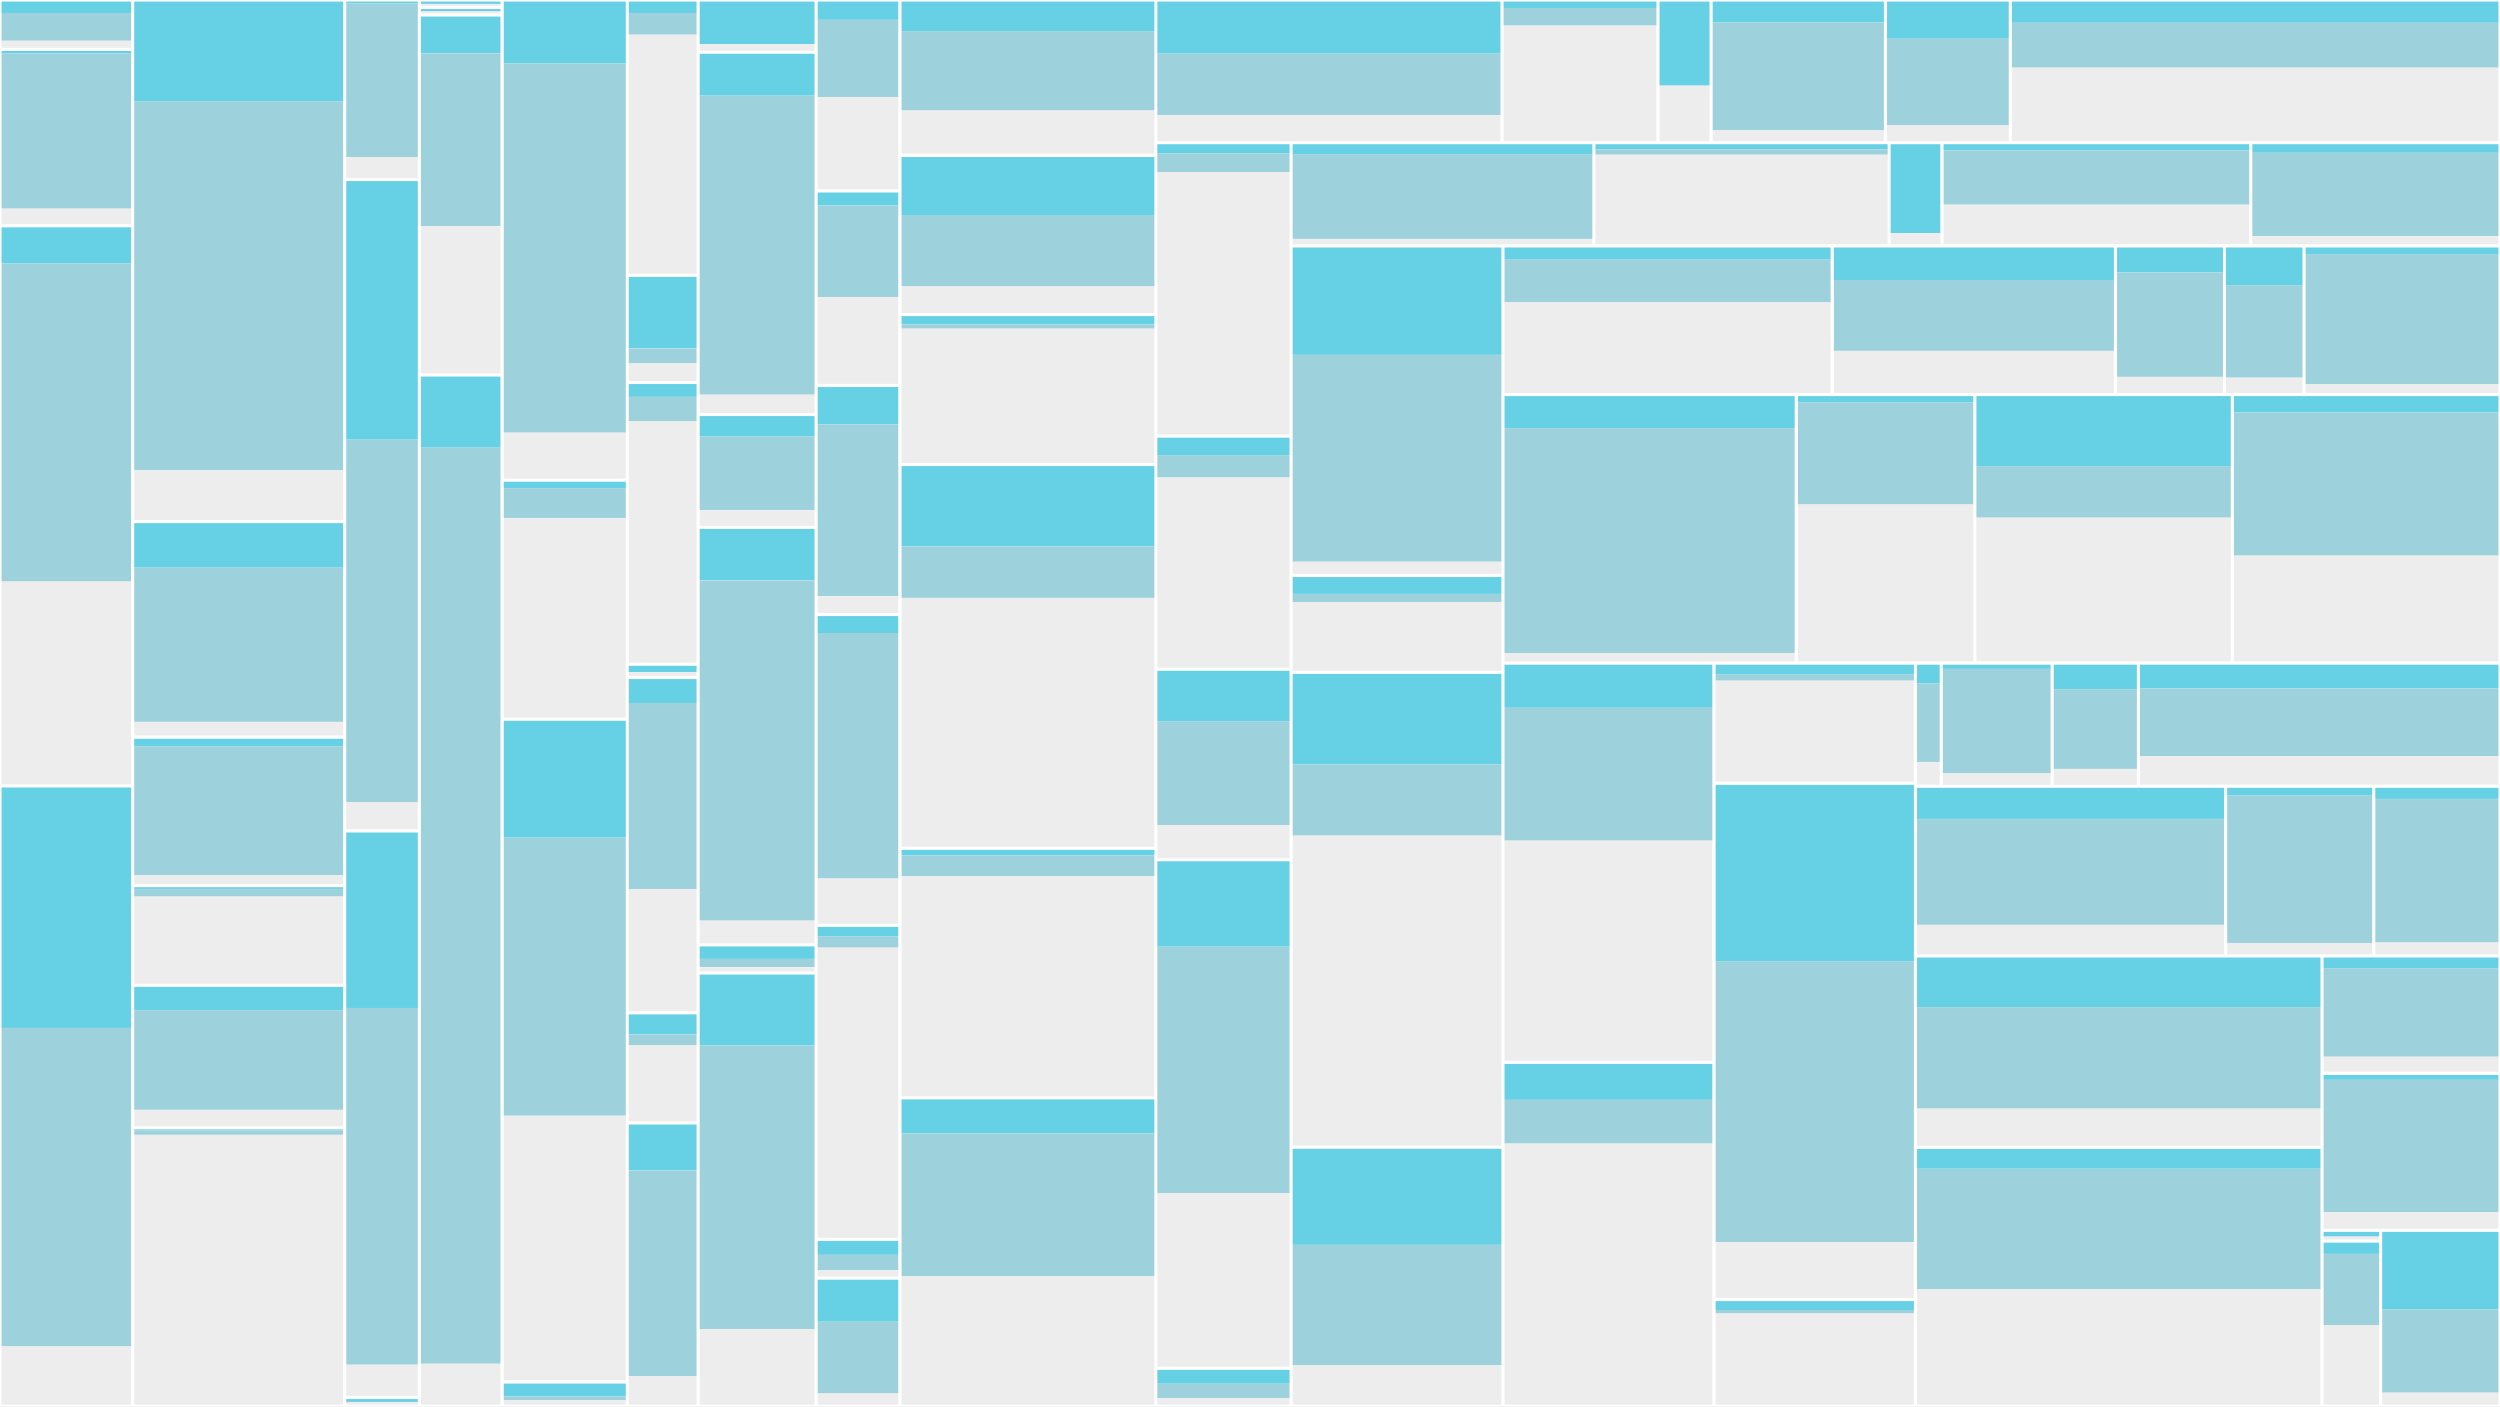
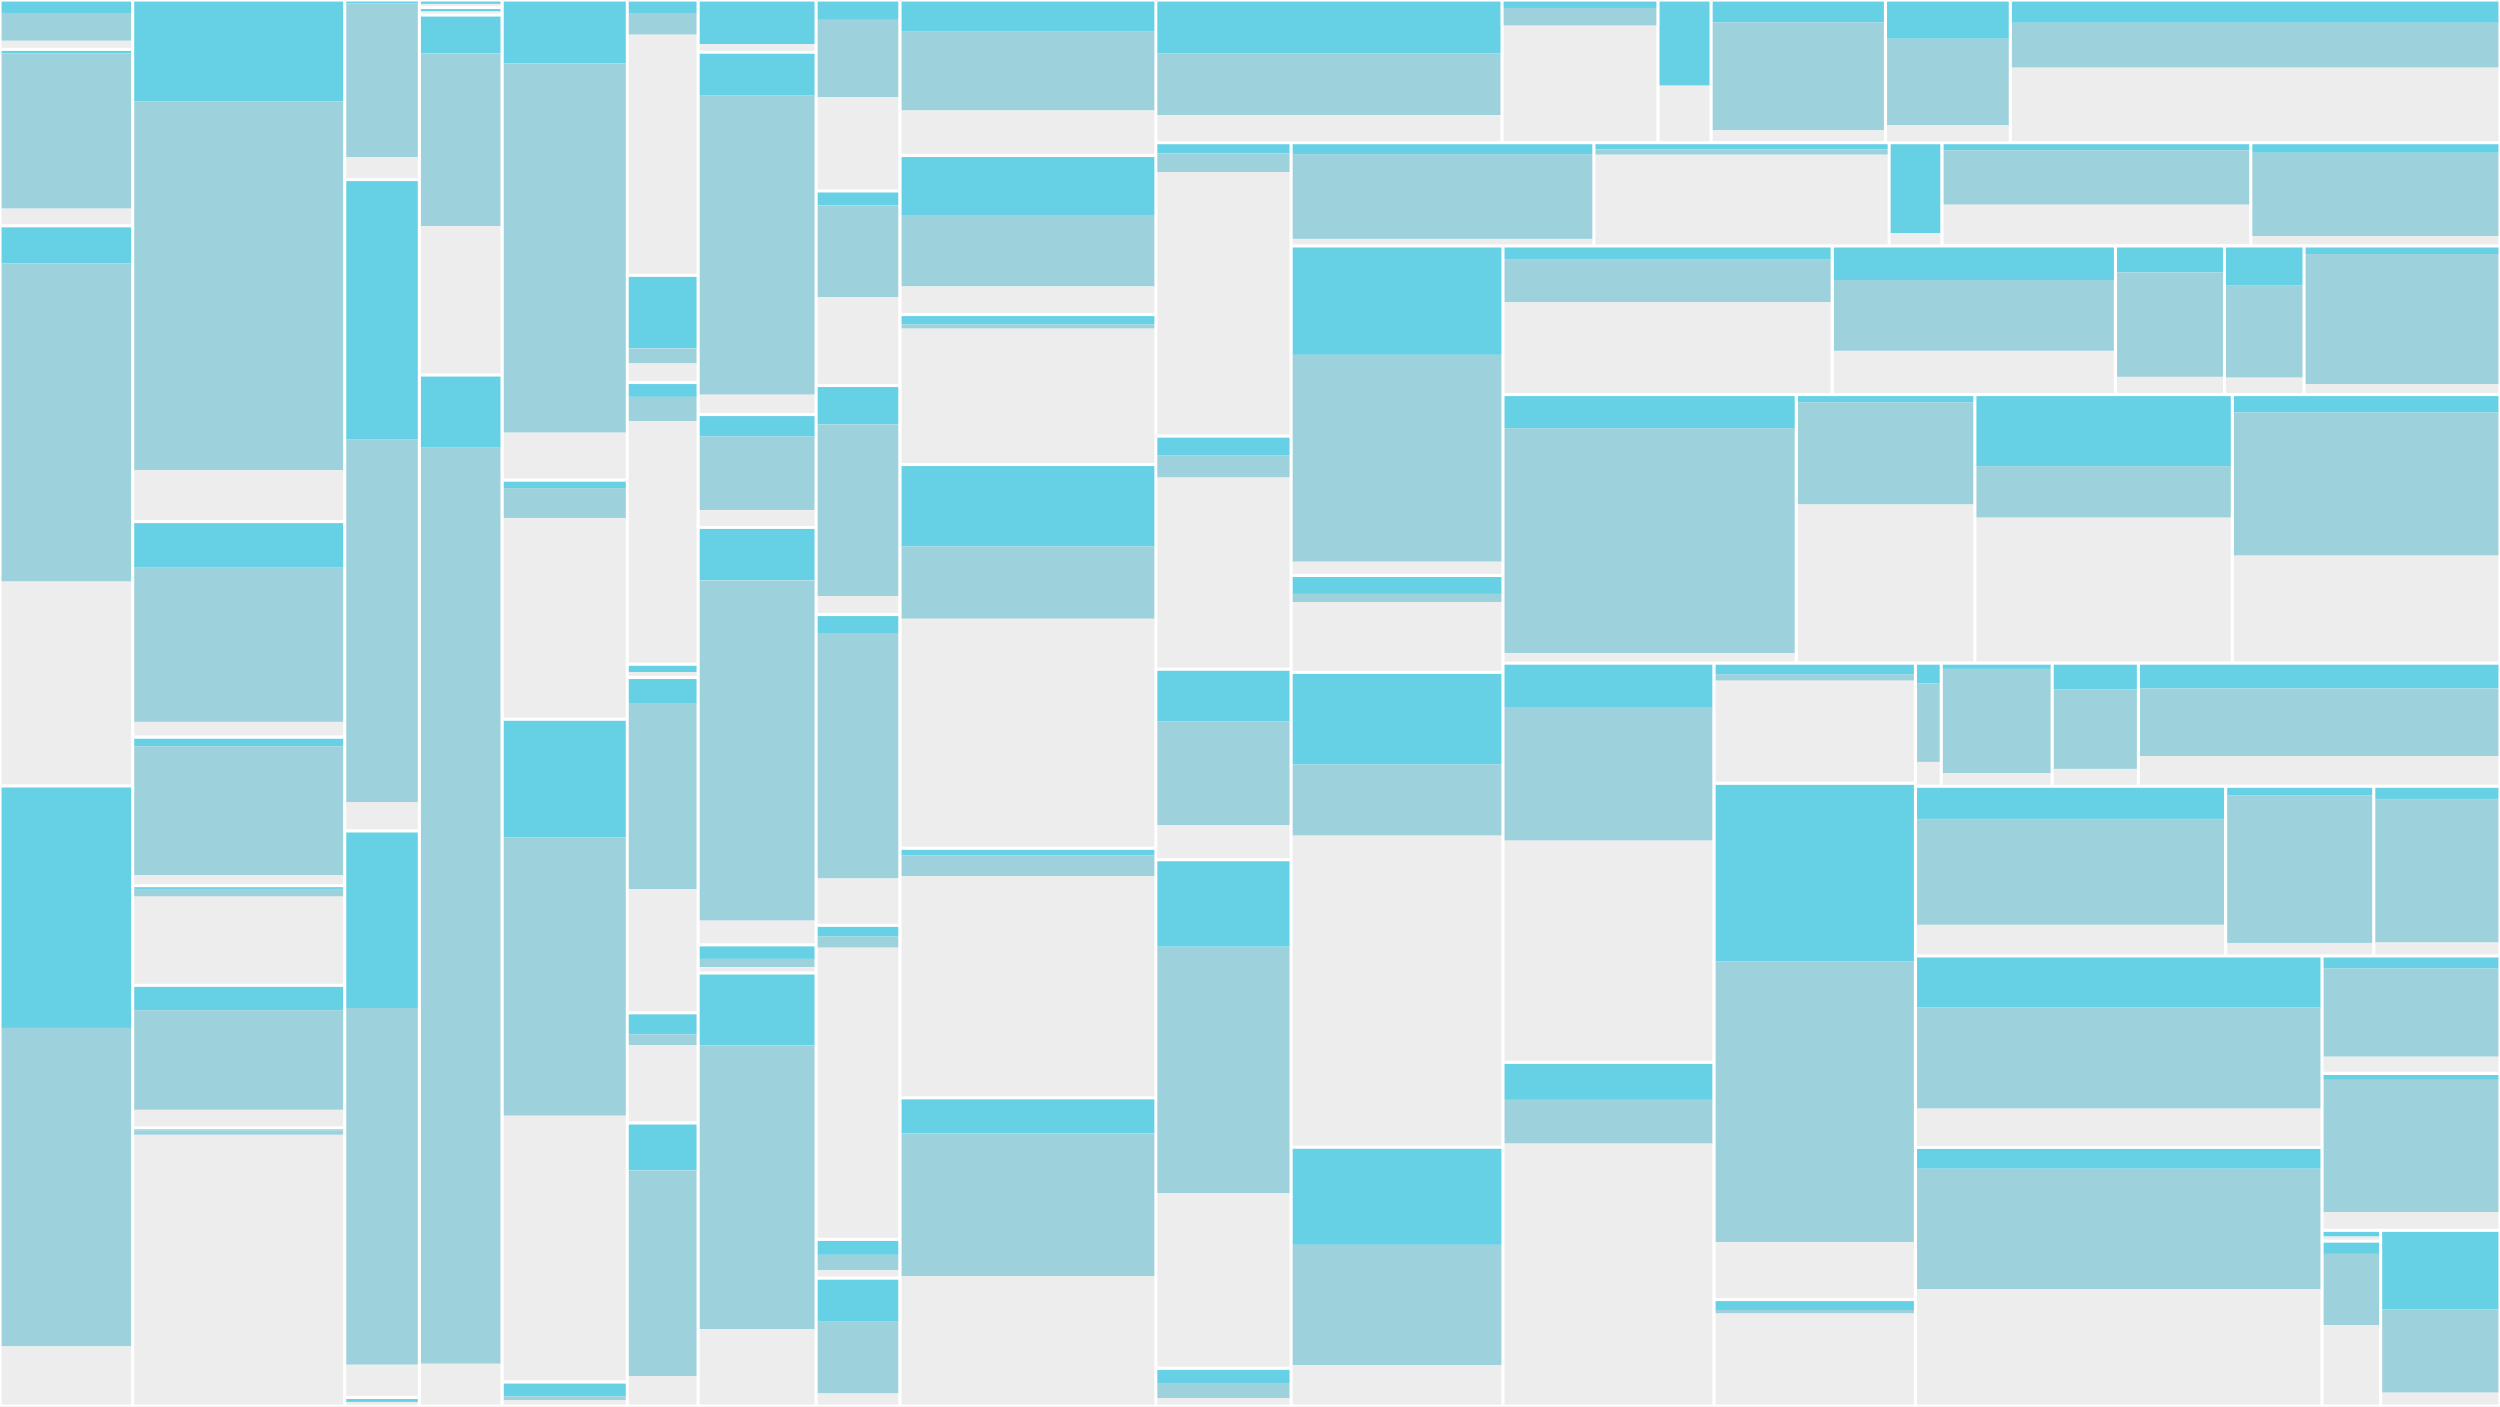
<svg xmlns="http://www.w3.org/2000/svg" viewBox="0 0 1600 900" width="1600" height="900" role="img" aria-label="Decoded overlay code coverage box tree, cyan band">
  <rect x="0" y="0" width="1600" height="900" fill="#ffffff" />
  <rect x="1" y="1" width="82.9" height="7.3" style="fill:hsl(190, 71%, 65%);fill:oklch(0.645 0.128 200)" />
  <rect x="1" y="8.3" width="82.9" height="17.8" style="fill:hsl(190, 48%, 74%);fill:oklch(0.740 0.085 200)" />
  <rect x="1" y="26.1" width="82.9" height="4.5" style="fill:hsl(190, 0%, 93%);fill:oklch(0.930 0.000 200)" />
  <rect x="1" y="32.6" width="82.9" height="1.6" style="fill:hsl(190, 71%, 65%);fill:oklch(0.645 0.128 200)" />
  <rect x="1" y="34.2" width="82.9" height="99.3" style="fill:hsl(190, 48%, 74%);fill:oklch(0.740 0.085 200)" />
  <rect x="1" y="133.6" width="82.9" height="9.9" style="fill:hsl(190, 0%, 93%);fill:oklch(0.930 0.000 200)" />
  <rect x="1" y="145.5" width="82.9" height="23" style="fill:hsl(190, 71%, 65%);fill:oklch(0.645 0.128 200)" />
  <rect x="1" y="168.5" width="82.9" height="203.7" style="fill:hsl(190, 48%, 74%);fill:oklch(0.740 0.085 200)" />
  <rect x="1" y="372.2" width="82.9" height="129.8" style="fill:hsl(190, 0%, 93%);fill:oklch(0.930 0.000 200)" />
  <rect x="1" y="504" width="82.9" height="153.9" style="fill:hsl(190, 71%, 65%);fill:oklch(0.645 0.128 200)" />
  <rect x="1" y="657.8" width="82.9" height="203.9" style="fill:hsl(190, 48%, 74%);fill:oklch(0.740 0.085 200)" />
  <rect x="1" y="861.7" width="82.9" height="37.3" style="fill:hsl(190, 0%, 93%);fill:oklch(0.930 0.000 200)" />
  <rect x="85.9" y="1" width="133.7" height="63.8" style="fill:hsl(190, 71%, 65%);fill:oklch(0.645 0.128 200)" />
  <rect x="85.9" y="64.8" width="133.7" height="236.2" style="fill:hsl(190, 48%, 74%);fill:oklch(0.740 0.085 200)" />
  <rect x="85.9" y="301" width="133.7" height="31.8" style="fill:hsl(190, 0%, 93%);fill:oklch(0.930 0.000 200)" />
  <rect x="85.9" y="334.8" width="133.7" height="28.5" style="fill:hsl(190, 71%, 65%);fill:oklch(0.645 0.128 200)" />
  <rect x="85.9" y="363.3" width="133.7" height="98.7" style="fill:hsl(190, 48%, 74%);fill:oklch(0.740 0.085 200)" />
  <rect x="85.9" y="462" width="133.7" height="8.7" style="fill:hsl(190, 0%, 93%);fill:oklch(0.930 0.000 200)" />
  <rect x="85.9" y="472.8" width="133.7" height="4.8" style="fill:hsl(190, 71%, 65%);fill:oklch(0.645 0.128 200)" />
  <rect x="85.9" y="477.6" width="133.7" height="82.6" style="fill:hsl(190, 48%, 74%);fill:oklch(0.740 0.085 200)" />
  <rect x="85.9" y="560.2" width="133.7" height="5.7" style="fill:hsl(190, 0%, 93%);fill:oklch(0.930 0.000 200)" />
  <rect x="85.9" y="567.8" width="133.7" height="1.1" style="fill:hsl(190, 71%, 65%);fill:oklch(0.645 0.128 200)" />
  <rect x="85.9" y="569" width="133.7" height="4.8" style="fill:hsl(190, 48%, 74%);fill:oklch(0.740 0.085 200)" />
  <rect x="85.9" y="573.8" width="133.7" height="55.8" style="fill:hsl(190, 0%, 93%);fill:oklch(0.930 0.000 200)" />
  <rect x="85.9" y="631.6" width="133.7" height="14.9" style="fill:hsl(190, 71%, 65%);fill:oklch(0.645 0.128 200)" />
  <rect x="85.9" y="646.5" width="133.7" height="63.8" style="fill:hsl(190, 48%, 74%);fill:oklch(0.740 0.085 200)" />
  <rect x="85.9" y="710.3" width="133.7" height="10.5" style="fill:hsl(190, 0%, 93%);fill:oklch(0.930 0.000 200)" />
  <rect x="85.9" y="722.8" width="133.7" height="0.6" style="fill:hsl(190, 71%, 65%);fill:oklch(0.645 0.128 200)" />
  <rect x="85.9" y="723.4" width="133.7" height="2.9" style="fill:hsl(190, 48%, 74%);fill:oklch(0.740 0.085 200)" />
  <rect x="85.9" y="726.3" width="133.7" height="172.7" style="fill:hsl(190, 0%, 93%);fill:oklch(0.930 0.000 200)" />
  <rect x="221.6" y="1" width="45.8" height="1.2" style="fill:hsl(190, 71%, 65%);fill:oklch(0.645 0.128 200)" />
  <rect x="221.6" y="2.2" width="45.8" height="98.3" style="fill:hsl(190, 48%, 74%);fill:oklch(0.740 0.085 200)" />
  <rect x="221.6" y="100.5" width="45.8" height="13.5" style="fill:hsl(190, 0%, 93%);fill:oklch(0.930 0.000 200)" />
  <rect x="221.6" y="115.9" width="45.8" height="165.5" style="fill:hsl(190, 71%, 65%);fill:oklch(0.645 0.128 200)" />
  <rect x="221.6" y="281.5" width="45.8" height="232" style="fill:hsl(190, 48%, 74%);fill:oklch(0.740 0.085 200)" />
  <rect x="221.6" y="513.4" width="45.8" height="17.3" style="fill:hsl(190, 0%, 93%);fill:oklch(0.930 0.000 200)" />
  <rect x="221.6" y="532.8" width="45.8" height="112.3" style="fill:hsl(190, 71%, 65%);fill:oklch(0.645 0.128 200)" />
  <rect x="221.6" y="645.1" width="45.8" height="228.3" style="fill:hsl(190, 48%, 74%);fill:oklch(0.740 0.085 200)" />
  <rect x="221.6" y="873.5" width="45.8" height="19.9" style="fill:hsl(190, 0%, 93%);fill:oklch(0.930 0.000 200)" />
  <rect x="221.6" y="895.4" width="45.8" height="1.9" style="fill:hsl(190, 71%, 65%);fill:oklch(0.645 0.128 200)" />
  <rect x="221.6" y="897.2" width="45.8" height="1.8" style="fill:hsl(190, 0%, 93%);fill:oklch(0.930 0.000 200)" />
  <rect x="269.4" y="1" width="50.9" height="1.5" style="fill:hsl(190, 71%, 65%);fill:oklch(0.645 0.128 200)" />
  <rect x="269.4" y="2.5" width="50.9" height="1.3" style="fill:hsl(190, 0%, 93%);fill:oklch(0.930 0.000 200)" />
  <rect x="269.4" y="5.8" width="50.9" height="1.5" style="fill:hsl(190, 71%, 65%);fill:oklch(0.645 0.128 200)" />
  <rect x="269.4" y="7.3" width="50.9" height="1.3" style="fill:hsl(190, 0%, 93%);fill:oklch(0.930 0.000 200)" />
  <rect x="269.4" y="10.6" width="50.9" height="23.4" style="fill:hsl(190, 71%, 65%);fill:oklch(0.645 0.128 200)" />
  <rect x="269.4" y="34.1" width="50.9" height="110.6" style="fill:hsl(190, 48%, 74%);fill:oklch(0.740 0.085 200)" />
  <rect x="269.4" y="144.7" width="50.9" height="94.3" style="fill:hsl(190, 0%, 93%);fill:oklch(0.930 0.000 200)" />
  <rect x="269.4" y="241" width="50.9" height="45.5" style="fill:hsl(190, 71%, 65%);fill:oklch(0.645 0.128 200)" />
  <rect x="269.4" y="286.5" width="50.9" height="586.3" style="fill:hsl(190, 48%, 74%);fill:oklch(0.740 0.085 200)" />
  <rect x="269.4" y="872.8" width="50.9" height="26.2" style="fill:hsl(190, 0%, 93%);fill:oklch(0.930 0.000 200)" />
  <rect x="322.4" y="1" width="78.1" height="39.6" style="fill:hsl(190, 71%, 65%);fill:oklch(0.645 0.128 200)" />
  <rect x="322.4" y="40.6" width="78.1" height="236.3" style="fill:hsl(190, 48%, 74%);fill:oklch(0.740 0.085 200)" />
  <rect x="322.4" y="276.9" width="78.1" height="29.4" style="fill:hsl(190, 0%, 93%);fill:oklch(0.930 0.000 200)" />
  <rect x="322.4" y="308.3" width="78.1" height="4.1" style="fill:hsl(190, 71%, 65%);fill:oklch(0.645 0.128 200)" />
  <rect x="322.4" y="312.4" width="78.1" height="19.2" style="fill:hsl(190, 48%, 74%);fill:oklch(0.740 0.085 200)" />
  <rect x="322.4" y="331.7" width="78.1" height="127.6" style="fill:hsl(190, 0%, 93%);fill:oklch(0.930 0.000 200)" />
  <rect x="322.4" y="461.3" width="78.1" height="74.8" style="fill:hsl(190, 71%, 65%);fill:oklch(0.645 0.128 200)" />
  <rect x="322.4" y="536.2" width="78.1" height="177.9" style="fill:hsl(190, 48%, 74%);fill:oklch(0.740 0.085 200)" />
  <rect x="322.4" y="714" width="78.1" height="169.4" style="fill:hsl(190, 0%, 93%);fill:oklch(0.930 0.000 200)" />
  <rect x="322.4" y="885.5" width="78.1" height="8.2" style="fill:hsl(190, 71%, 65%);fill:oklch(0.645 0.128 200)" />
  <rect x="322.4" y="893.7" width="78.1" height="2.5" style="fill:hsl(190, 48%, 74%);fill:oklch(0.740 0.085 200)" />
  <rect x="322.4" y="896.1" width="78.1" height="2.9" style="fill:hsl(190, 0%, 93%);fill:oklch(0.930 0.000 200)" />
  <rect x="402.4" y="1" width="43.4" height="7.3" style="fill:hsl(190, 71%, 65%);fill:oklch(0.645 0.128 200)" />
  <rect x="402.4" y="8.3" width="43.4" height="13.9" style="fill:hsl(190, 48%, 74%);fill:oklch(0.740 0.085 200)" />
  <rect x="402.4" y="22.2" width="43.4" height="153" style="fill:hsl(190, 0%, 93%);fill:oklch(0.930 0.000 200)" />
  <rect x="402.4" y="177.2" width="43.4" height="45.7" style="fill:hsl(190, 71%, 65%);fill:oklch(0.645 0.128 200)" />
  <rect x="402.4" y="223" width="43.4" height="9.6" style="fill:hsl(190, 48%, 74%);fill:oklch(0.740 0.085 200)" />
  <rect x="402.4" y="232.5" width="43.4" height="11.3" style="fill:hsl(190, 0%, 93%);fill:oklch(0.930 0.000 200)" />
  <rect x="402.4" y="245.8" width="43.4" height="8.2" style="fill:hsl(190, 71%, 65%);fill:oklch(0.645 0.128 200)" />
  <rect x="402.4" y="254" width="43.4" height="15.6" style="fill:hsl(190, 48%, 74%);fill:oklch(0.740 0.085 200)" />
  <rect x="402.4" y="269.6" width="43.4" height="154.5" style="fill:hsl(190, 0%, 93%);fill:oklch(0.930 0.000 200)" />
  <rect x="402.4" y="426.1" width="43.4" height="4.1" style="fill:hsl(190, 71%, 65%);fill:oklch(0.645 0.128 200)" />
  <rect x="402.4" y="430.1" width="43.4" height="2.5" style="fill:hsl(190, 0%, 93%);fill:oklch(0.930 0.000 200)" />
  <rect x="402.4" y="434.6" width="43.4" height="15.3" style="fill:hsl(190, 71%, 65%);fill:oklch(0.645 0.128 200)" />
  <rect x="402.4" y="449.9" width="43.4" height="119.1" style="fill:hsl(190, 48%, 74%);fill:oklch(0.740 0.085 200)" />
  <rect x="402.4" y="569" width="43.4" height="78.2" style="fill:hsl(190, 0%, 93%);fill:oklch(0.930 0.000 200)" />
  <rect x="402.4" y="649.2" width="43.4" height="12.8" style="fill:hsl(190, 71%, 65%);fill:oklch(0.645 0.128 200)" />
  <rect x="402.4" y="662" width="43.4" height="6.9" style="fill:hsl(190, 48%, 74%);fill:oklch(0.740 0.085 200)" />
  <rect x="402.4" y="668.8" width="43.4" height="48.9" style="fill:hsl(190, 0%, 93%);fill:oklch(0.930 0.000 200)" />
  <rect x="402.4" y="719.7" width="43.4" height="29.4" style="fill:hsl(190, 71%, 65%);fill:oklch(0.645 0.128 200)" />
  <rect x="402.4" y="749.2" width="43.4" height="131.6" style="fill:hsl(190, 48%, 74%);fill:oklch(0.740 0.085 200)" />
  <rect x="402.4" y="880.7" width="43.4" height="18.3" style="fill:hsl(190, 0%, 93%);fill:oklch(0.930 0.000 200)" />
  <rect x="447.8" y="1" width="73.5" height="27.3" style="fill:hsl(190, 71%, 65%);fill:oklch(0.645 0.128 200)" />
  <rect x="447.8" y="28.3" width="73.5" height="4.2" style="fill:hsl(190, 0%, 93%);fill:oklch(0.930 0.000 200)" />
  <rect x="447.8" y="34.4" width="73.5" height="26.8" style="fill:hsl(190, 71%, 65%);fill:oklch(0.645 0.128 200)" />
  <rect x="447.8" y="61.2" width="73.5" height="191.4" style="fill:hsl(190, 48%, 74%);fill:oklch(0.740 0.085 200)" />
  <rect x="447.8" y="252.6" width="73.5" height="11.7" style="fill:hsl(190, 0%, 93%);fill:oklch(0.930 0.000 200)" />
  <rect x="447.8" y="266.3" width="73.5" height="13.1" style="fill:hsl(190, 71%, 65%);fill:oklch(0.645 0.128 200)" />
  <rect x="447.8" y="279.4" width="73.5" height="47" style="fill:hsl(190, 48%, 74%);fill:oklch(0.740 0.085 200)" />
  <rect x="447.8" y="326.5" width="73.5" height="10.1" style="fill:hsl(190, 0%, 93%);fill:oklch(0.930 0.000 200)" />
  <rect x="447.8" y="338.5" width="73.5" height="32.9" style="fill:hsl(190, 71%, 65%);fill:oklch(0.645 0.128 200)" />
  <rect x="447.8" y="371.5" width="73.5" height="217.7" style="fill:hsl(190, 48%, 74%);fill:oklch(0.740 0.085 200)" />
  <rect x="447.8" y="589.2" width="73.5" height="14.5" style="fill:hsl(190, 0%, 93%);fill:oklch(0.930 0.000 200)" />
  <rect x="447.8" y="605.7" width="73.5" height="8" style="fill:hsl(190, 71%, 65%);fill:oklch(0.645 0.128 200)" />
  <rect x="447.8" y="613.7" width="73.5" height="5.2" style="fill:hsl(190, 48%, 74%);fill:oklch(0.740 0.085 200)" />
  <rect x="447.8" y="619" width="73.5" height="2.7" style="fill:hsl(190, 0%, 93%);fill:oklch(0.930 0.000 200)" />
  <rect x="447.8" y="623.7" width="73.5" height="45.4" style="fill:hsl(190, 71%, 65%);fill:oklch(0.645 0.128 200)" />
  <rect x="447.8" y="669.1" width="73.5" height="181.5" style="fill:hsl(190, 48%, 74%);fill:oklch(0.740 0.085 200)" />
  <rect x="447.8" y="850.6" width="73.5" height="48.4" style="fill:hsl(190, 0%, 93%);fill:oklch(0.930 0.000 200)" />
  <rect x="523.3" y="1" width="51.6" height="11.7" style="fill:hsl(190, 71%, 65%);fill:oklch(0.645 0.128 200)" />
  <rect x="523.3" y="12.7" width="51.6" height="49.5" style="fill:hsl(190, 48%, 74%);fill:oklch(0.740 0.085 200)" />
  <rect x="523.3" y="62.2" width="51.6" height="59" style="fill:hsl(190, 0%, 93%);fill:oklch(0.930 0.000 200)" />
  <rect x="523.3" y="123.2" width="51.6" height="8.3" style="fill:hsl(190, 71%, 65%);fill:oklch(0.645 0.128 200)" />
  <rect x="523.3" y="131.5" width="51.6" height="58.7" style="fill:hsl(190, 48%, 74%);fill:oklch(0.740 0.085 200)" />
  <rect x="523.3" y="190.2" width="51.6" height="55.5" style="fill:hsl(190, 0%, 93%);fill:oklch(0.930 0.000 200)" />
  <rect x="523.3" y="247.7" width="51.6" height="23.9" style="fill:hsl(190, 71%, 65%);fill:oklch(0.645 0.128 200)" />
  <rect x="523.3" y="271.6" width="51.6" height="109.9" style="fill:hsl(190, 48%, 74%);fill:oklch(0.740 0.085 200)" />
  <rect x="523.3" y="381.5" width="51.6" height="10.8" style="fill:hsl(190, 0%, 93%);fill:oklch(0.930 0.000 200)" />
  <rect x="523.3" y="394.3" width="51.6" height="10.9" style="fill:hsl(190, 71%, 65%);fill:oklch(0.645 0.128 200)" />
  <rect x="523.3" y="405.1" width="51.6" height="157.1" style="fill:hsl(190, 48%, 74%);fill:oklch(0.740 0.085 200)" />
  <rect x="523.3" y="562.3" width="51.6" height="28.9" style="fill:hsl(190, 0%, 93%);fill:oklch(0.930 0.000 200)" />
  <rect x="523.3" y="593.2" width="51.6" height="6.2" style="fill:hsl(190, 71%, 65%);fill:oklch(0.645 0.128 200)" />
  <rect x="523.3" y="599.4" width="51.6" height="7.1" style="fill:hsl(190, 48%, 74%);fill:oklch(0.740 0.085 200)" />
  <rect x="523.3" y="606.5" width="51.6" height="185.7" style="fill:hsl(190, 0%, 93%);fill:oklch(0.930 0.000 200)" />
  <rect x="523.3" y="794.2" width="51.6" height="8.9" style="fill:hsl(190, 71%, 65%);fill:oklch(0.645 0.128 200)" />
  <rect x="523.3" y="803.1" width="51.6" height="9.9" style="fill:hsl(190, 48%, 74%);fill:oklch(0.740 0.085 200)" />
  <rect x="523.3" y="813" width="51.6" height="4" style="fill:hsl(190, 0%, 93%);fill:oklch(0.930 0.000 200)" />
  <rect x="523.3" y="819" width="51.6" height="26.9" style="fill:hsl(190, 71%, 65%);fill:oklch(0.645 0.128 200)" />
  <rect x="523.3" y="845.9" width="51.6" height="45.9" style="fill:hsl(190, 48%, 74%);fill:oklch(0.740 0.085 200)" />
  <rect x="523.3" y="891.8" width="51.6" height="7.2" style="fill:hsl(190, 0%, 93%);fill:oklch(0.930 0.000 200)" />
  <rect x="577" y="1" width="161.8" height="18.9" style="fill:hsl(190, 71%, 65%);fill:oklch(0.645 0.128 200)" />
  <rect x="577" y="19.9" width="161.8" height="50.8" style="fill:hsl(190, 48%, 74%);fill:oklch(0.740 0.085 200)" />
  <rect x="577" y="70.7" width="161.8" height="27.7" style="fill:hsl(190, 0%, 93%);fill:oklch(0.930 0.000 200)" />
  <rect x="577" y="100.5" width="161.8" height="37.2" style="fill:hsl(190, 71%, 65%);fill:oklch(0.645 0.128 200)" />
  <rect x="577" y="137.6" width="161.8" height="45.7" style="fill:hsl(190, 48%, 74%);fill:oklch(0.740 0.085 200)" />
  <rect x="577" y="183.3" width="161.8" height="17" style="fill:hsl(190, 0%, 93%);fill:oklch(0.930 0.000 200)" />
  <rect x="577" y="202.3" width="161.8" height="5.3" style="fill:hsl(190, 71%, 65%);fill:oklch(0.645 0.128 200)" />
  <rect x="577" y="207.6" width="161.8" height="2.7" style="fill:hsl(190, 48%, 74%);fill:oklch(0.740 0.085 200)" />
  <rect x="577" y="210.4" width="161.8" height="85.9" style="fill:hsl(190, 0%, 93%);fill:oklch(0.930 0.000 200)" />
  <rect x="577" y="298.3" width="161.8" height="51.4" style="fill:hsl(190, 71%, 65%);fill:oklch(0.645 0.128 200)" />
-   <rect x="577" y="349.7" width="161.8" height="33" style="fill:hsl(190, 48%, 74%);fill:oklch(0.740 0.085 200)" />
-   <rect x="577" y="382.6" width="161.8" height="159.3" style="fill:hsl(190, 0%, 93%);fill:oklch(0.930 0.000 200)" />
+   <rect x="577" y="349.7" width="161.8" height="46.3" style="fill:hsl(190, 48%, 74%);fill:oklch(0.740 0.085 200)" />
+   <rect x="577" y="396" width="161.8" height="145.9" style="fill:hsl(190, 0%, 93%);fill:oklch(0.930 0.000 200)" />
  <rect x="577" y="543.9" width="161.8" height="3.6" style="fill:hsl(190, 71%, 65%);fill:oklch(0.645 0.128 200)" />
  <rect x="577" y="547.5" width="161.8" height="13.3" style="fill:hsl(190, 48%, 74%);fill:oklch(0.740 0.085 200)" />
  <rect x="577" y="560.8" width="161.8" height="140.8" style="fill:hsl(190, 0%, 93%);fill:oklch(0.930 0.000 200)" />
  <rect x="577" y="703.6" width="161.8" height="21.8" style="fill:hsl(190, 71%, 65%);fill:oklch(0.645 0.128 200)" />
  <rect x="577" y="725.4" width="161.8" height="91.4" style="fill:hsl(190, 48%, 74%);fill:oklch(0.740 0.085 200)" />
  <rect x="577" y="816.8" width="161.8" height="82.2" style="fill:hsl(190, 0%, 93%);fill:oklch(0.930 0.000 200)" />
  <rect x="740.7" y="1" width="219.6" height="33.3" style="fill:hsl(190, 71%, 65%);fill:oklch(0.645 0.128 200)" />
  <rect x="740.7" y="34.3" width="219.6" height="39.4" style="fill:hsl(190, 48%, 74%);fill:oklch(0.740 0.085 200)" />
  <rect x="740.7" y="73.7" width="219.6" height="16.7" style="fill:hsl(190, 0%, 93%);fill:oklch(0.930 0.000 200)" />
  <rect x="962.3" y="1" width="97.8" height="4.1" style="fill:hsl(190, 71%, 65%);fill:oklch(0.645 0.128 200)" />
  <rect x="962.3" y="5.1" width="97.8" height="11.3" style="fill:hsl(190, 48%, 74%);fill:oklch(0.740 0.085 200)" />
  <rect x="962.3" y="16.4" width="97.8" height="73.9" style="fill:hsl(190, 0%, 93%);fill:oklch(0.930 0.000 200)" />
  <rect x="1062.1" y="1" width="32" height="53.8" style="fill:hsl(190, 71%, 65%);fill:oklch(0.645 0.128 200)" />
  <rect x="1062.1" y="54.8" width="32" height="35.6" style="fill:hsl(190, 0%, 93%);fill:oklch(0.930 0.000 200)" />
  <rect x="1096.1" y="1" width="109.6" height="13.4" style="fill:hsl(190, 71%, 65%);fill:oklch(0.645 0.128 200)" />
  <rect x="1096.1" y="14.4" width="109.6" height="69" style="fill:hsl(190, 48%, 74%);fill:oklch(0.740 0.085 200)" />
  <rect x="1096.1" y="83.4" width="109.6" height="6.9" style="fill:hsl(190, 0%, 93%);fill:oklch(0.930 0.000 200)" />
  <rect x="1207.7" y="1" width="77.9" height="23.8" style="fill:hsl(190, 71%, 65%);fill:oklch(0.645 0.128 200)" />
  <rect x="1207.7" y="24.8" width="77.9" height="55.4" style="fill:hsl(190, 48%, 74%);fill:oklch(0.740 0.085 200)" />
  <rect x="1207.7" y="80.2" width="77.9" height="10.2" style="fill:hsl(190, 0%, 93%);fill:oklch(0.930 0.000 200)" />
  <rect x="1287.6" y="1" width="311.4" height="13.6" style="fill:hsl(190, 71%, 65%);fill:oklch(0.645 0.128 200)" />
  <rect x="1287.6" y="14.6" width="311.4" height="28.7" style="fill:hsl(190, 48%, 74%);fill:oklch(0.740 0.085 200)" />
  <rect x="1287.6" y="43.3" width="311.4" height="47" style="fill:hsl(190, 0%, 93%);fill:oklch(0.930 0.000 200)" />
  <rect x="740.7" y="92.3" width="84.6" height="5.9" style="fill:hsl(190, 71%, 65%);fill:oklch(0.645 0.128 200)" />
  <rect x="740.7" y="98.2" width="84.6" height="11.9" style="fill:hsl(190, 48%, 74%);fill:oklch(0.740 0.085 200)" />
  <rect x="740.7" y="110.1" width="84.6" height="168" style="fill:hsl(190, 0%, 93%);fill:oklch(0.930 0.000 200)" />
  <rect x="740.7" y="280.1" width="84.6" height="11.2" style="fill:hsl(190, 71%, 65%);fill:oklch(0.645 0.128 200)" />
  <rect x="740.7" y="291.3" width="84.6" height="14.3" style="fill:hsl(190, 48%, 74%);fill:oklch(0.740 0.085 200)" />
  <rect x="740.7" y="305.7" width="84.6" height="121.6" style="fill:hsl(190, 0%, 93%);fill:oklch(0.930 0.000 200)" />
  <rect x="740.7" y="429.3" width="84.6" height="32.5" style="fill:hsl(190, 71%, 65%);fill:oklch(0.645 0.128 200)" />
  <rect x="740.7" y="461.8" width="84.6" height="66.2" style="fill:hsl(190, 48%, 74%);fill:oklch(0.740 0.085 200)" />
  <rect x="740.7" y="528" width="84.6" height="21.3" style="fill:hsl(190, 0%, 93%);fill:oklch(0.930 0.000 200)" />
  <rect x="740.7" y="551.2" width="84.6" height="54.7" style="fill:hsl(190, 71%, 65%);fill:oklch(0.645 0.128 200)" />
  <rect x="740.7" y="606" width="84.6" height="157.7" style="fill:hsl(190, 48%, 74%);fill:oklch(0.740 0.085 200)" />
  <rect x="740.7" y="763.7" width="84.6" height="111" style="fill:hsl(190, 0%, 93%);fill:oklch(0.930 0.000 200)" />
  <rect x="740.7" y="876.7" width="84.6" height="8.9" style="fill:hsl(190, 71%, 65%);fill:oklch(0.645 0.128 200)" />
  <rect x="740.7" y="885.7" width="84.6" height="9.2" style="fill:hsl(190, 48%, 74%);fill:oklch(0.740 0.085 200)" />
  <rect x="740.7" y="894.8" width="84.6" height="4.2" style="fill:hsl(190, 0%, 93%);fill:oklch(0.930 0.000 200)" />
  <rect x="827.3" y="92.3" width="191.8" height="6.3" style="fill:hsl(190, 71%, 65%);fill:oklch(0.645 0.128 200)" />
  <rect x="827.3" y="98.6" width="191.8" height="54.3" style="fill:hsl(190, 48%, 74%);fill:oklch(0.740 0.085 200)" />
  <rect x="827.3" y="152.9" width="191.8" height="3.5" style="fill:hsl(190, 0%, 93%);fill:oklch(0.930 0.000 200)" />
  <rect x="1021.1" y="92.3" width="187" height="3.3" style="fill:hsl(190, 71%, 65%);fill:oklch(0.645 0.128 200)" />
  <rect x="1021.1" y="95.6" width="187" height="3.4" style="fill:hsl(190, 48%, 74%);fill:oklch(0.740 0.085 200)" />
  <rect x="1021.1" y="99.1" width="187" height="57.3" style="fill:hsl(190, 0%, 93%);fill:oklch(0.930 0.000 200)" />
  <rect x="1210" y="92.3" width="31.8" height="57" style="fill:hsl(190, 71%, 65%);fill:oklch(0.645 0.128 200)" />
  <rect x="1210" y="149.3" width="31.8" height="7.1" style="fill:hsl(190, 0%, 93%);fill:oklch(0.930 0.000 200)" />
  <rect x="1243.9" y="92.3" width="195.6" height="3.9" style="fill:hsl(190, 71%, 65%);fill:oklch(0.645 0.128 200)" />
  <rect x="1243.9" y="96.2" width="195.6" height="34.8" style="fill:hsl(190, 48%, 74%);fill:oklch(0.740 0.085 200)" />
  <rect x="1243.9" y="131" width="195.6" height="25.3" style="fill:hsl(190, 0%, 93%);fill:oklch(0.930 0.000 200)" />
  <rect x="1441.5" y="92.3" width="157.5" height="5.5" style="fill:hsl(190, 71%, 65%);fill:oklch(0.645 0.128 200)" />
  <rect x="1441.5" y="97.8" width="157.5" height="53.3" style="fill:hsl(190, 48%, 74%);fill:oklch(0.740 0.085 200)" />
  <rect x="1441.5" y="151.1" width="157.5" height="5.3" style="fill:hsl(190, 0%, 93%);fill:oklch(0.930 0.000 200)" />
  <rect x="827.3" y="158.4" width="133.6" height="68.7" style="fill:hsl(190, 71%, 65%);fill:oklch(0.645 0.128 200)" />
  <rect x="827.3" y="227.1" width="133.6" height="132.4" style="fill:hsl(190, 48%, 74%);fill:oklch(0.740 0.085 200)" />
  <rect x="827.3" y="359.5" width="133.6" height="7.8" style="fill:hsl(190, 0%, 93%);fill:oklch(0.930 0.000 200)" />
  <rect x="827.3" y="369.3" width="133.6" height="10.8" style="fill:hsl(190, 71%, 65%);fill:oklch(0.645 0.128 200)" />
  <rect x="827.3" y="380.1" width="133.6" height="5.2" style="fill:hsl(190, 48%, 74%);fill:oklch(0.740 0.085 200)" />
  <rect x="827.3" y="385.3" width="133.6" height="44" style="fill:hsl(190, 0%, 93%);fill:oklch(0.930 0.000 200)" />
  <rect x="827.3" y="431.3" width="133.6" height="58" style="fill:hsl(190, 71%, 65%);fill:oklch(0.645 0.128 200)" />
  <rect x="827.3" y="489.3" width="133.6" height="45.5" style="fill:hsl(190, 48%, 74%);fill:oklch(0.740 0.085 200)" />
  <rect x="827.3" y="534.8" width="133.6" height="198.4" style="fill:hsl(190, 0%, 93%);fill:oklch(0.930 0.000 200)" />
  <rect x="827.3" y="735.2" width="133.6" height="61.5" style="fill:hsl(190, 71%, 65%);fill:oklch(0.645 0.128 200)" />
  <rect x="827.3" y="796.7" width="133.6" height="77.1" style="fill:hsl(190, 48%, 74%);fill:oklch(0.740 0.085 200)" />
  <rect x="827.3" y="873.9" width="133.6" height="25.1" style="fill:hsl(190, 0%, 93%);fill:oklch(0.930 0.000 200)" />
  <rect x="962.9" y="158.4" width="208.7" height="7.8" style="fill:hsl(190, 71%, 65%);fill:oklch(0.645 0.128 200)" />
  <rect x="962.9" y="166.2" width="208.7" height="27.3" style="fill:hsl(190, 48%, 74%);fill:oklch(0.740 0.085 200)" />
  <rect x="962.9" y="193.5" width="208.7" height="58" style="fill:hsl(190, 0%, 93%);fill:oklch(0.930 0.000 200)" />
  <rect x="1173.7" y="158.4" width="179.2" height="20.8" style="fill:hsl(190, 71%, 65%);fill:oklch(0.645 0.128 200)" />
  <rect x="1173.7" y="179.2" width="179.2" height="45.4" style="fill:hsl(190, 48%, 74%);fill:oklch(0.740 0.085 200)" />
  <rect x="1173.7" y="224.5" width="179.2" height="27" style="fill:hsl(190, 0%, 93%);fill:oklch(0.930 0.000 200)" />
  <rect x="1354.9" y="158.4" width="67.8" height="15.9" style="fill:hsl(190, 71%, 65%);fill:oklch(0.645 0.128 200)" />
  <rect x="1354.9" y="174.3" width="67.8" height="66.9" style="fill:hsl(190, 48%, 74%);fill:oklch(0.740 0.085 200)" />
  <rect x="1354.9" y="241.2" width="67.8" height="10.3" style="fill:hsl(190, 0%, 93%);fill:oklch(0.930 0.000 200)" />
  <rect x="1424.6" y="158.4" width="49" height="24.2" style="fill:hsl(190, 71%, 65%);fill:oklch(0.645 0.128 200)" />
  <rect x="1424.6" y="182.5" width="49" height="59.2" style="fill:hsl(190, 48%, 74%);fill:oklch(0.740 0.085 200)" />
  <rect x="1424.6" y="241.7" width="49" height="9.8" style="fill:hsl(190, 0%, 93%);fill:oklch(0.930 0.000 200)" />
  <rect x="1475.6" y="158.4" width="123.4" height="4.3" style="fill:hsl(190, 71%, 65%);fill:oklch(0.645 0.128 200)" />
  <rect x="1475.6" y="162.6" width="123.4" height="83.3" style="fill:hsl(190, 48%, 74%);fill:oklch(0.740 0.085 200)" />
  <rect x="1475.6" y="245.9" width="123.4" height="5.6" style="fill:hsl(190, 0%, 93%);fill:oklch(0.930 0.000 200)" />
  <rect x="962.9" y="253.5" width="185.7" height="20.5" style="fill:hsl(190, 71%, 65%);fill:oklch(0.645 0.128 200)" />
  <rect x="962.9" y="274" width="185.7" height="144" style="fill:hsl(190, 48%, 74%);fill:oklch(0.740 0.085 200)" />
  <rect x="962.9" y="418" width="185.7" height="5.4" style="fill:hsl(190, 0%, 93%);fill:oklch(0.930 0.000 200)" />
  <rect x="1150.7" y="253.5" width="112.2" height="4.1" style="fill:hsl(190, 71%, 65%);fill:oklch(0.645 0.128 200)" />
  <rect x="1150.7" y="257.6" width="112.2" height="65.3" style="fill:hsl(190, 48%, 74%);fill:oklch(0.740 0.085 200)" />
  <rect x="1150.7" y="322.8" width="112.2" height="100.5" style="fill:hsl(190, 0%, 93%);fill:oklch(0.930 0.000 200)" />
  <rect x="1264.9" y="253.5" width="162.8" height="44.8" style="fill:hsl(190, 71%, 65%);fill:oklch(0.645 0.128 200)" />
  <rect x="1264.9" y="298.3" width="162.8" height="33" style="fill:hsl(190, 48%, 74%);fill:oklch(0.740 0.085 200)" />
  <rect x="1264.9" y="331.3" width="162.8" height="92" style="fill:hsl(190, 0%, 93%);fill:oklch(0.930 0.000 200)" />
  <rect x="1429.7" y="253.5" width="169.3" height="10.5" style="fill:hsl(190, 71%, 65%);fill:oklch(0.645 0.128 200)" />
  <rect x="1429.7" y="264" width="169.3" height="91.6" style="fill:hsl(190, 48%, 74%);fill:oklch(0.740 0.085 200)" />
  <rect x="1429.7" y="355.6" width="169.3" height="67.7" style="fill:hsl(190, 0%, 93%);fill:oklch(0.930 0.000 200)" />
  <rect x="962.9" y="425.4" width="133" height="27.6" style="fill:hsl(190, 71%, 65%);fill:oklch(0.645 0.128 200)" />
  <rect x="962.9" y="453" width="133" height="85" style="fill:hsl(190, 48%, 74%);fill:oklch(0.740 0.085 200)" />
  <rect x="962.9" y="538" width="133" height="140.9" style="fill:hsl(190, 0%, 93%);fill:oklch(0.930 0.000 200)" />
  <rect x="962.9" y="680.9" width="133" height="23" style="fill:hsl(190, 71%, 65%);fill:oklch(0.645 0.128 200)" />
  <rect x="962.9" y="703.9" width="133" height="28" style="fill:hsl(190, 48%, 74%);fill:oklch(0.740 0.085 200)" />
  <rect x="962.9" y="731.9" width="133" height="167.1" style="fill:hsl(190, 0%, 93%);fill:oklch(0.930 0.000 200)" />
  <rect x="1098" y="425.4" width="126.9" height="6.3" style="fill:hsl(190, 71%, 65%);fill:oklch(0.645 0.128 200)" />
  <rect x="1098" y="431.6" width="126.9" height="4" style="fill:hsl(190, 48%, 74%);fill:oklch(0.740 0.085 200)" />
  <rect x="1098" y="435.7" width="126.9" height="64.6" style="fill:hsl(190, 0%, 93%);fill:oklch(0.930 0.000 200)" />
  <rect x="1098" y="502.3" width="126.9" height="113.1" style="fill:hsl(190, 71%, 65%);fill:oklch(0.645 0.128 200)" />
  <rect x="1098" y="615.4" width="126.9" height="179.6" style="fill:hsl(190, 48%, 74%);fill:oklch(0.740 0.085 200)" />
  <rect x="1098" y="795" width="126.9" height="35.7" style="fill:hsl(190, 0%, 93%);fill:oklch(0.930 0.000 200)" />
  <rect x="1098" y="832.7" width="126.9" height="5.7" style="fill:hsl(190, 71%, 65%);fill:oklch(0.645 0.128 200)" />
  <rect x="1098" y="838.4" width="126.9" height="2.2" style="fill:hsl(190, 48%, 74%);fill:oklch(0.740 0.085 200)" />
  <rect x="1098" y="840.6" width="126.9" height="58.4" style="fill:hsl(190, 0%, 93%);fill:oklch(0.930 0.000 200)" />
  <rect x="1226.9" y="425.4" width="14.5" height="12" style="fill:hsl(190, 71%, 65%);fill:oklch(0.645 0.128 200)" />
  <rect x="1226.9" y="437.4" width="14.5" height="50.3" style="fill:hsl(190, 48%, 74%);fill:oklch(0.740 0.085 200)" />
  <rect x="1226.9" y="487.6" width="14.5" height="14.6" style="fill:hsl(190, 0%, 93%);fill:oklch(0.930 0.000 200)" />
  <rect x="1243.4" y="425.4" width="69" height="2.7" style="fill:hsl(190, 71%, 65%);fill:oklch(0.645 0.128 200)" />
  <rect x="1243.4" y="428.1" width="69" height="66.8" style="fill:hsl(190, 48%, 74%);fill:oklch(0.740 0.085 200)" />
  <rect x="1243.4" y="494.9" width="69" height="7.4" style="fill:hsl(190, 0%, 93%);fill:oklch(0.930 0.000 200)" />
  <rect x="1314.4" y="425.4" width="53.2" height="15.7" style="fill:hsl(190, 71%, 65%);fill:oklch(0.645 0.128 200)" />
  <rect x="1314.4" y="441.1" width="53.2" height="51" style="fill:hsl(190, 48%, 74%);fill:oklch(0.740 0.085 200)" />
  <rect x="1314.4" y="492.1" width="53.2" height="10.2" style="fill:hsl(190, 0%, 93%);fill:oklch(0.930 0.000 200)" />
  <rect x="1369.6" y="425.4" width="229.4" height="15.2" style="fill:hsl(190, 71%, 65%);fill:oklch(0.645 0.128 200)" />
  <rect x="1369.6" y="440.6" width="229.4" height="43.4" style="fill:hsl(190, 48%, 74%);fill:oklch(0.740 0.085 200)" />
  <rect x="1369.6" y="483.9" width="229.4" height="18.3" style="fill:hsl(190, 0%, 93%);fill:oklch(0.930 0.000 200)" />
  <rect x="1226.9" y="504.2" width="196.5" height="19.9" style="fill:hsl(190, 71%, 65%);fill:oklch(0.645 0.128 200)" />
  <rect x="1226.9" y="524.2" width="196.5" height="67.7" style="fill:hsl(190, 48%, 74%);fill:oklch(0.740 0.085 200)" />
  <rect x="1226.9" y="591.9" width="196.5" height="18.9" style="fill:hsl(190, 0%, 93%);fill:oklch(0.930 0.000 200)" />
  <rect x="1425.4" y="504.2" width="92.8" height="4.7" style="fill:hsl(190, 71%, 65%);fill:oklch(0.645 0.128 200)" />
  <rect x="1425.4" y="508.9" width="92.8" height="94.6" style="fill:hsl(190, 48%, 74%);fill:oklch(0.740 0.085 200)" />
  <rect x="1425.4" y="603.5" width="92.8" height="7.3" style="fill:hsl(190, 0%, 93%);fill:oklch(0.930 0.000 200)" />
  <rect x="1520.2" y="504.2" width="78.8" height="7.1" style="fill:hsl(190, 71%, 65%);fill:oklch(0.645 0.128 200)" />
  <rect x="1520.2" y="511.4" width="78.8" height="91.8" style="fill:hsl(190, 48%, 74%);fill:oklch(0.740 0.085 200)" />
  <rect x="1520.2" y="603.2" width="78.8" height="7.6" style="fill:hsl(190, 0%, 93%);fill:oklch(0.930 0.000 200)" />
  <rect x="1226.9" y="612.8" width="258.2" height="31.8" style="fill:hsl(190, 71%, 65%);fill:oklch(0.645 0.128 200)" />
  <rect x="1226.9" y="644.6" width="258.2" height="64.9" style="fill:hsl(190, 48%, 74%);fill:oklch(0.740 0.085 200)" />
  <rect x="1226.9" y="709.6" width="258.2" height="23.8" style="fill:hsl(190, 0%, 93%);fill:oklch(0.930 0.000 200)" />
  <rect x="1226.9" y="735.3" width="258.2" height="12.7" style="fill:hsl(190, 71%, 65%);fill:oklch(0.645 0.128 200)" />
  <rect x="1226.9" y="748.1" width="258.2" height="77.1" style="fill:hsl(190, 48%, 74%);fill:oklch(0.740 0.085 200)" />
  <rect x="1226.9" y="825.2" width="258.2" height="73.8" style="fill:hsl(190, 0%, 93%);fill:oklch(0.930 0.000 200)" />
  <rect x="1487.1" y="612.8" width="111.9" height="7" style="fill:hsl(190, 71%, 65%);fill:oklch(0.645 0.128 200)" />
  <rect x="1487.1" y="619.7" width="111.9" height="56.6" style="fill:hsl(190, 48%, 74%);fill:oklch(0.740 0.085 200)" />
  <rect x="1487.1" y="676.3" width="111.9" height="9.6" style="fill:hsl(190, 0%, 93%);fill:oklch(0.930 0.000 200)" />
  <rect x="1487.1" y="688" width="111.9" height="3.1" style="fill:hsl(190, 71%, 65%);fill:oklch(0.645 0.128 200)" />
  <rect x="1487.1" y="691.1" width="111.9" height="84.7" style="fill:hsl(190, 48%, 74%);fill:oklch(0.740 0.085 200)" />
  <rect x="1487.1" y="775.8" width="111.9" height="10.6" style="fill:hsl(190, 0%, 93%);fill:oklch(0.930 0.000 200)" />
  <rect x="1487.1" y="788.4" width="35.5" height="3" style="fill:hsl(190, 71%, 65%);fill:oklch(0.645 0.128 200)" />
  <rect x="1487.1" y="791.4" width="35.5" height="1.9" style="fill:hsl(190, 0%, 93%);fill:oklch(0.930 0.000 200)" />
  <rect x="1487.1" y="795.3" width="35.5" height="7.2" style="fill:hsl(190, 71%, 65%);fill:oklch(0.645 0.128 200)" />
  <rect x="1487.1" y="802.5" width="35.5" height="45.5" style="fill:hsl(190, 48%, 74%);fill:oklch(0.740 0.085 200)" />
  <rect x="1487.1" y="848" width="35.5" height="51" style="fill:hsl(190, 0%, 93%);fill:oklch(0.930 0.000 200)" />
  <rect x="1524.6" y="788.4" width="74.4" height="49.7" style="fill:hsl(190, 71%, 65%);fill:oklch(0.645 0.128 200)" />
  <rect x="1524.6" y="838.1" width="74.4" height="53.2" style="fill:hsl(190, 48%, 74%);fill:oklch(0.740 0.085 200)" />
  <rect x="1524.6" y="891.3" width="74.4" height="7.7" style="fill:hsl(190, 0%, 93%);fill:oklch(0.930 0.000 200)" />
</svg>
